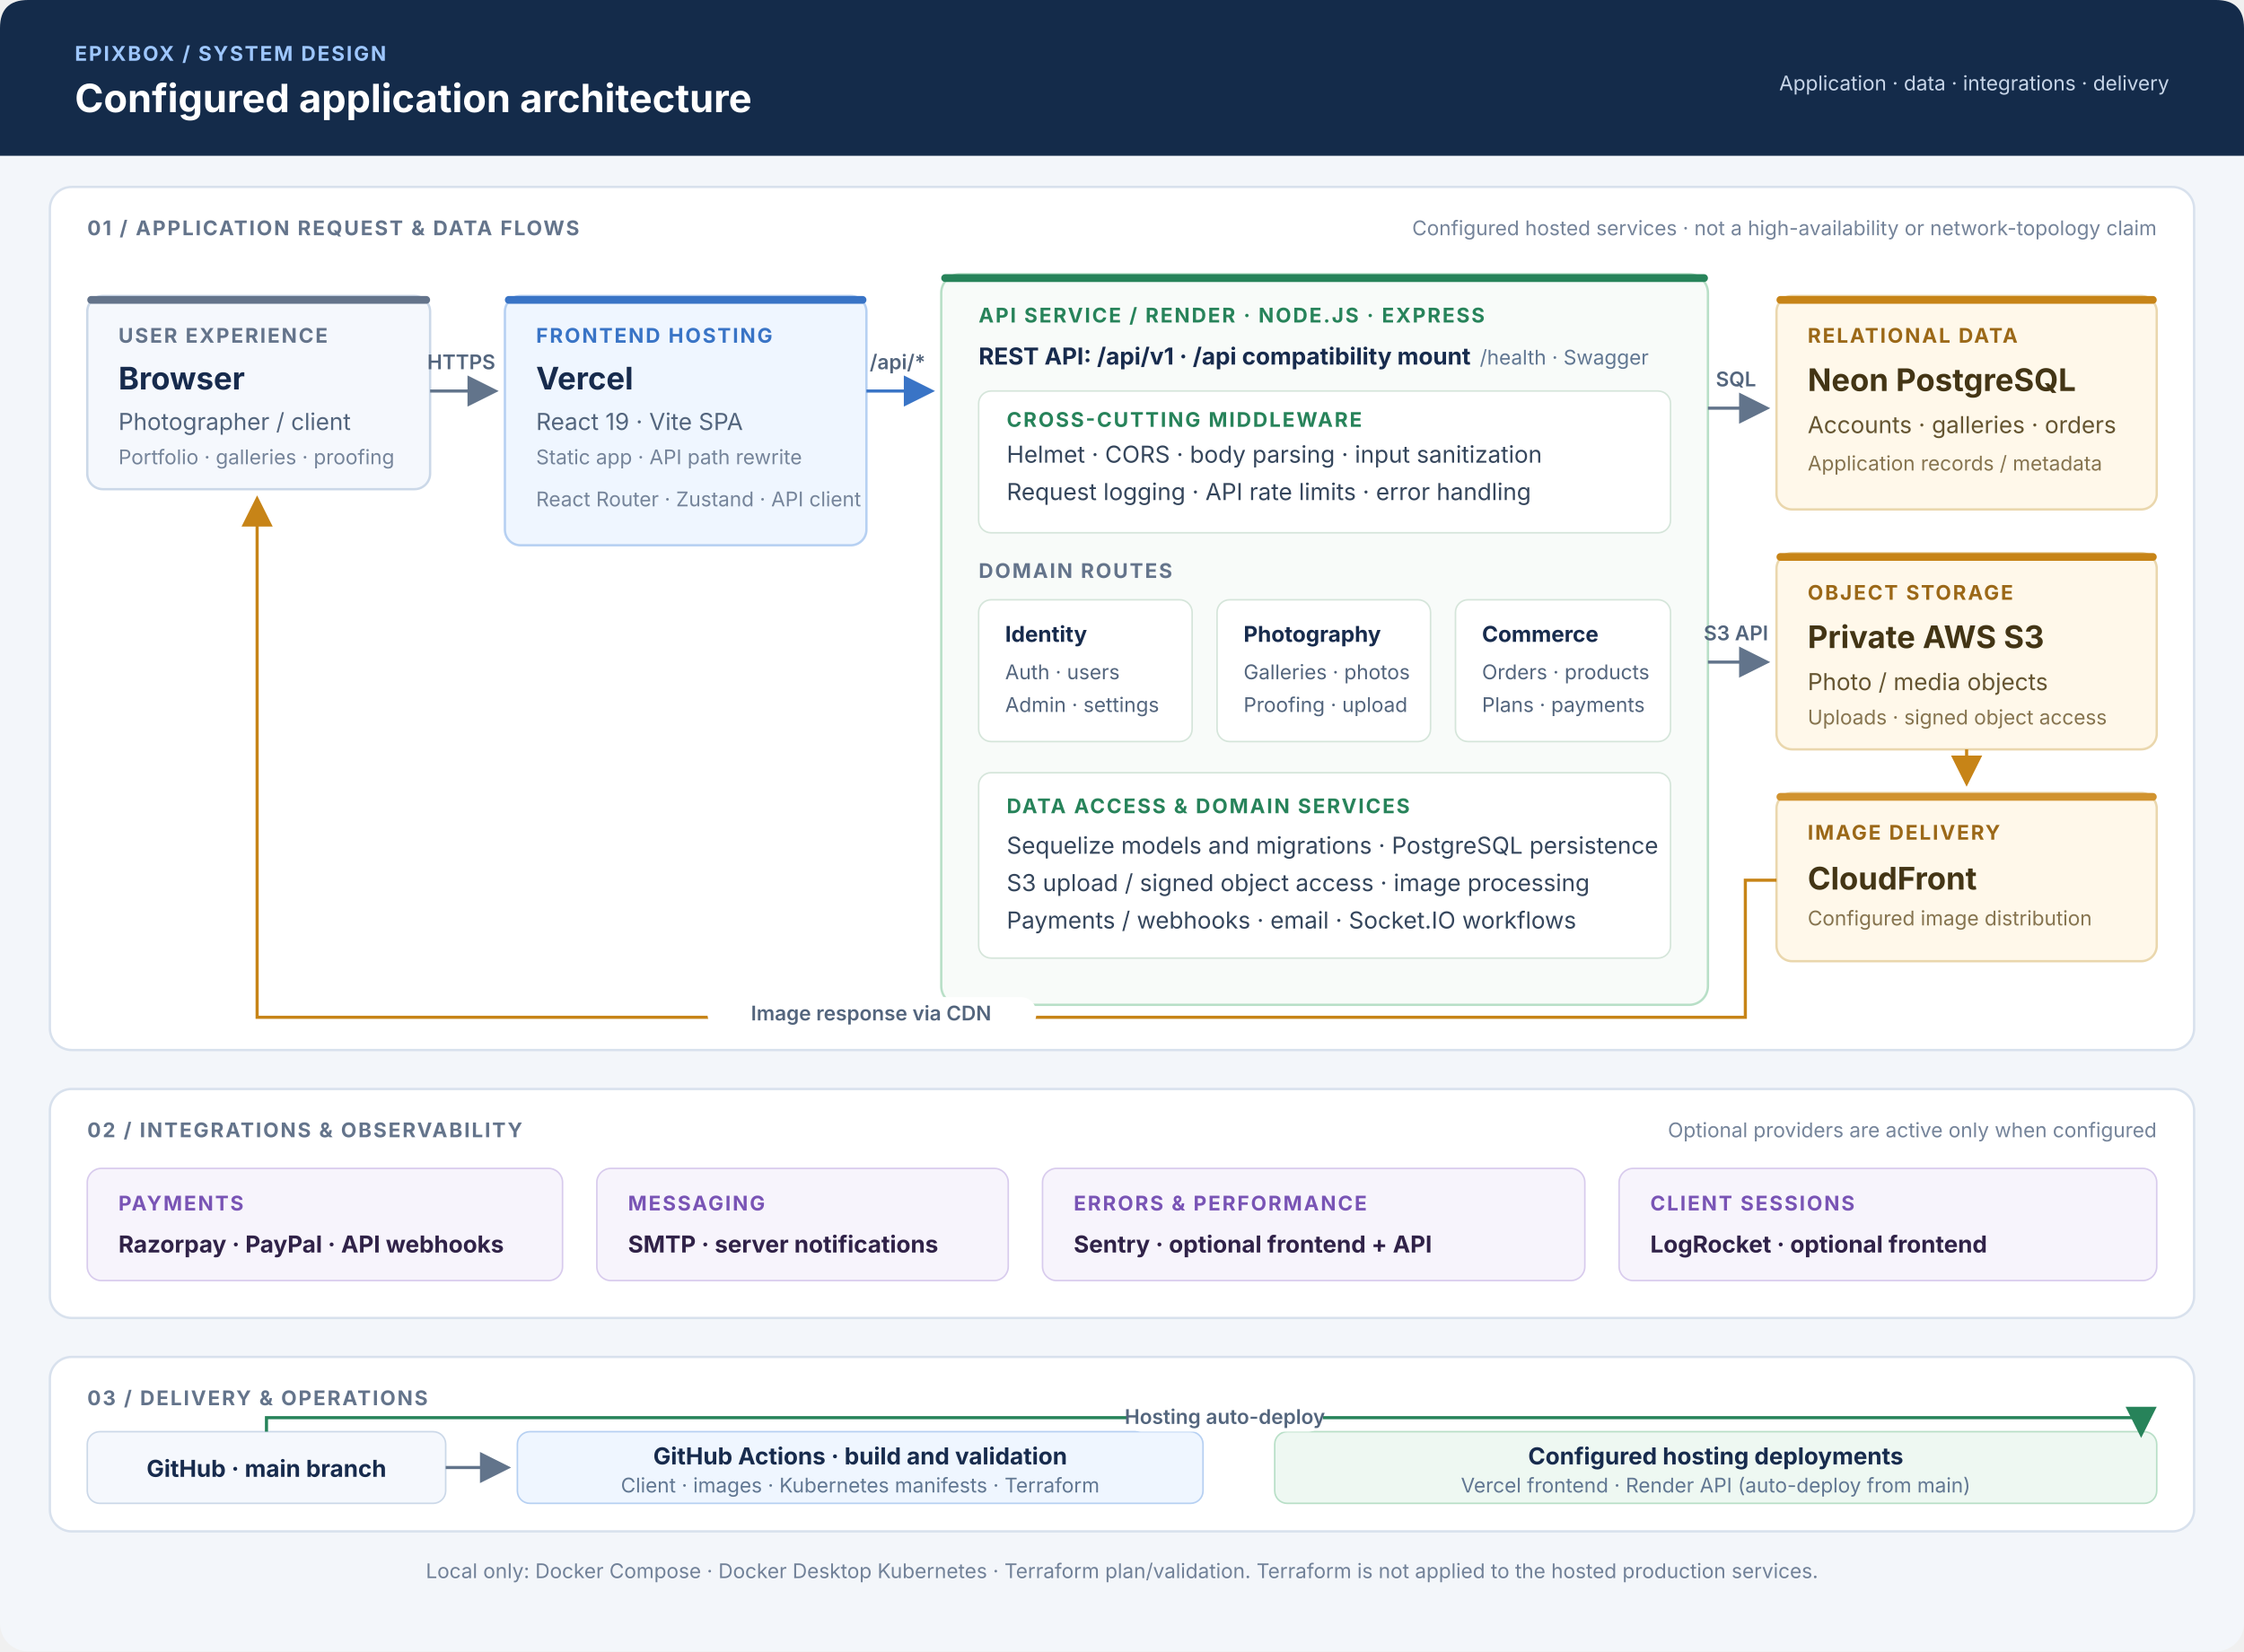
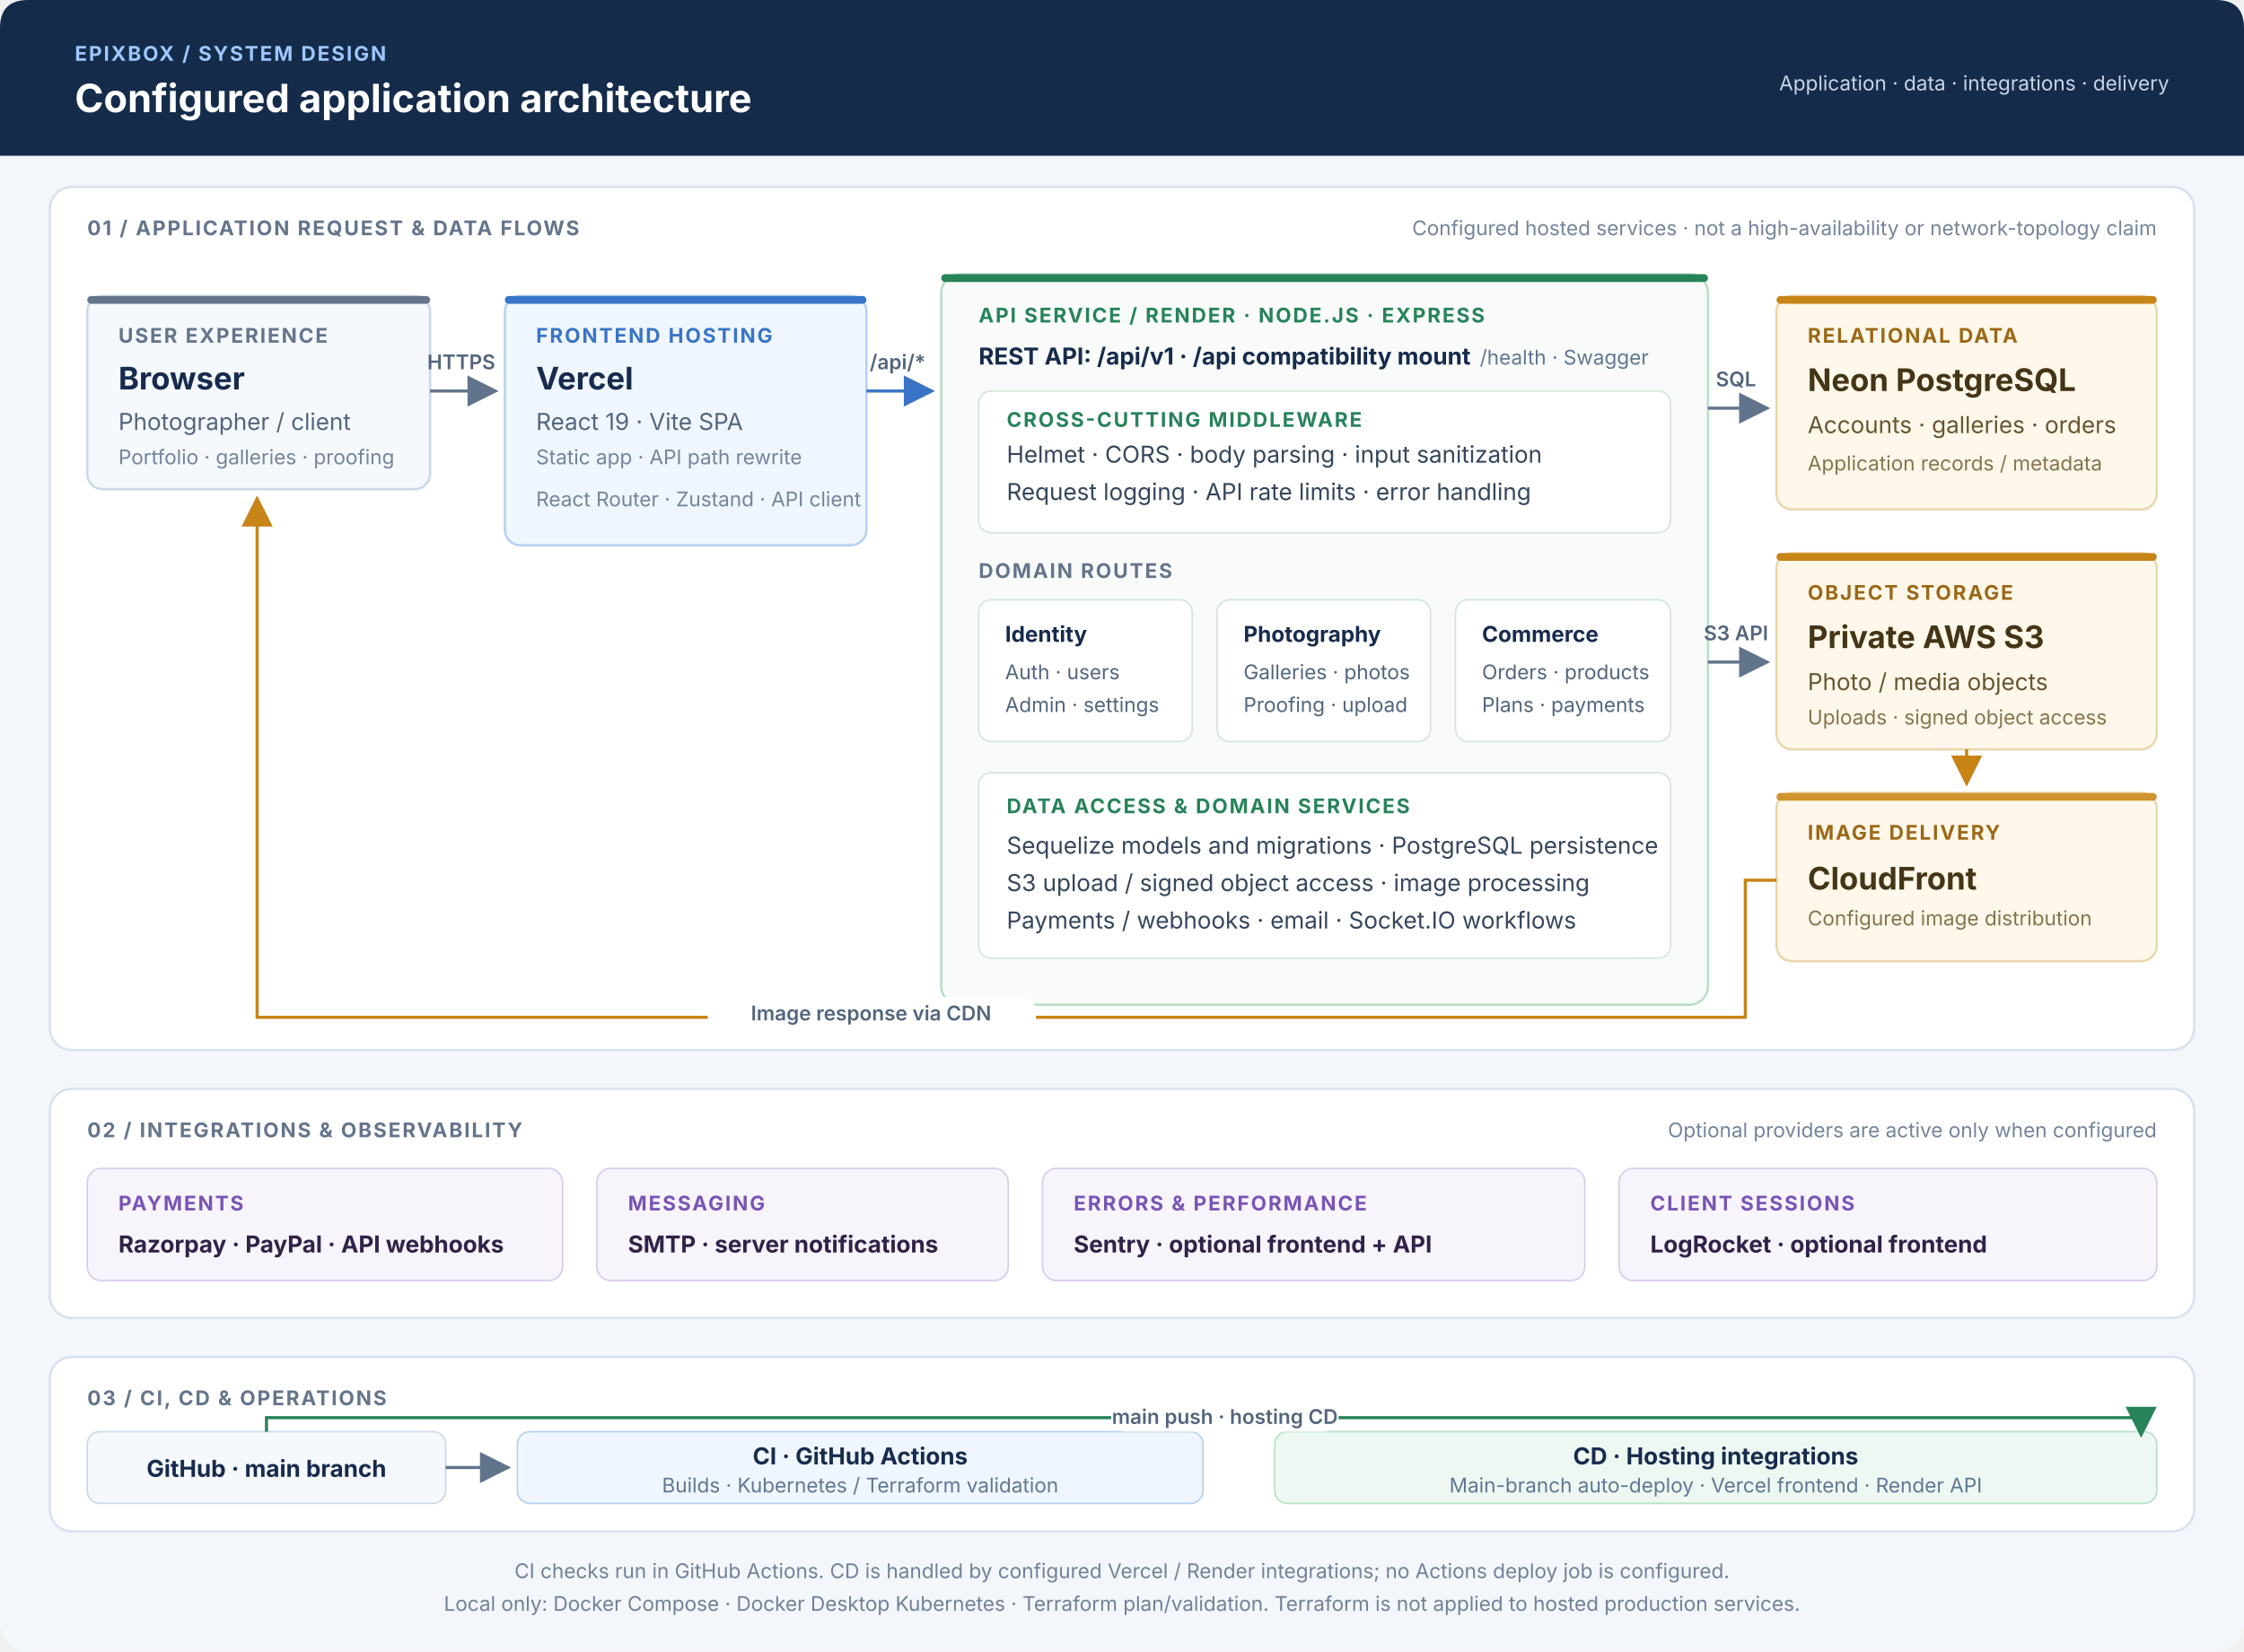
<svg xmlns="http://www.w3.org/2000/svg" width="1440" height="1060" viewBox="0 0 1440 1060" role="img" aria-labelledby="title description">
  <defs>
    <marker id="arrow" markerWidth="10" markerHeight="10" refX="8" refY="5" orient="auto">
      <path d="M0 0L10 5L0 10Z" fill="#62748b" />
    </marker>
    <marker id="blue-arrow" markerWidth="10" markerHeight="10" refX="8" refY="5" orient="auto">
      <path d="M0 0L10 5L0 10Z" fill="#3974c6" />
    </marker>
    <marker id="green-arrow" markerWidth="10" markerHeight="10" refX="8" refY="5" orient="auto">
      <path d="M0 0L10 5L0 10Z" fill="#27835a" />
    </marker>
    <marker id="amber-arrow" markerWidth="10" markerHeight="10" refX="8" refY="5" orient="auto">
      <path d="M0 0L10 5L0 10Z" fill="#c78417" />
    </marker>
    <style>
      text { font-family: Inter, ui-sans-serif, system-ui, -apple-system, "Segoe UI", sans-serif; }
      .eyebrow { font-size: 13px; font-weight: 700; letter-spacing: 1.1px; }
      .heading { font-size: 20px; font-weight: 700; }
      .body { font-size: 15px; }
      .small { font-size: 13px; }
      .edge { font-size: 13px; font-weight: 600; fill: #53657d; }
    </style>
  </defs>
  <rect width="1440" height="1060" rx="18" fill="#f3f6fa" />
  <path d="M0 18Q0 0 18 0H1422Q1440 0 1440 18V100H0Z" fill="#142b4a" />
  <text x="48" y="39" fill="#9ec7ff" class="eyebrow">EPIXBOX  /  SYSTEM DESIGN</text>
  <text x="48" y="72" fill="#ffffff" font-size="25" font-weight="700">Configured application architecture</text>
  <text x="1392" y="58" text-anchor="end" fill="#c7d5e8" font-size="13">Application · data · integrations · delivery</text>
  <rect x="32" y="120" width="1376" height="554" rx="14" fill="#ffffff" stroke="#d8e1ed" stroke-width="1.5" />
  <text x="56" y="151" class="eyebrow" fill="#64748b">01  /  APPLICATION REQUEST &amp; DATA FLOWS</text>
  <text x="1384" y="151" text-anchor="end" class="small" fill="#75849a">Configured hosted services · not a high-availability or network-topology claim</text>
  <rect x="56" y="190" width="220" height="124" rx="10" fill="#f5f8fd" stroke="#cbd8e8" stroke-width="1.5" />
  <rect x="56" y="190" width="220" height="5" rx="2.5" fill="#64748b" />
  <text x="76" y="220" class="eyebrow" fill="#64748b">USER EXPERIENCE</text>
  <text x="76" y="250" class="heading" fill="#172b4d">Browser</text>
  <text x="76" y="276" class="body" fill="#53657d">Photographer / client</text>
  <text x="76" y="298" class="small" fill="#75849a">Portfolio · galleries · proofing</text>
  <rect x="324" y="190" width="232" height="160" rx="10" fill="#eff6ff" stroke="#b6d0f2" stroke-width="1.5" />
  <rect x="324" y="190" width="232" height="5" rx="2.5" fill="#3974c6" />
  <text x="344" y="220" class="eyebrow" fill="#3974c6">FRONTEND HOSTING</text>
  <text x="344" y="250" class="heading" fill="#172b4d">Vercel</text>
  <text x="344" y="276" class="body" fill="#53657d">React 19 · Vite SPA</text>
  <text x="344" y="298" class="small" fill="#75849a">Static app · API path rewrite</text>
  <text x="344" y="325" class="small" fill="#75849a">React Router · Zustand · API client</text>
  <rect x="604" y="176" width="492" height="469" rx="12" fill="#f8fbf9" stroke="#b8dfc7" stroke-width="1.5" />
  <rect x="604" y="176" width="492" height="5" rx="2.5" fill="#27835a" />
  <text x="628" y="207" class="eyebrow" fill="#27835a">API SERVICE  /  RENDER · NODE.JS · EXPRESS</text>
  <text x="628" y="234" class="body" font-weight="700" fill="#172b4d">REST API: /api/v1  ·  /api compatibility mount</text>
  <text x="1058" y="234" text-anchor="end" class="small" fill="#617792">/health · Swagger</text>
  <rect x="628" y="251" width="444" height="91" rx="8" fill="#ffffff" stroke="#d5e5da" />
  <text x="646" y="274" class="eyebrow" fill="#27835a">CROSS-CUTTING MIDDLEWARE</text>
  <text x="646" y="297" class="body" fill="#35465c">Helmet · CORS · body parsing · input sanitization</text>
  <text x="646" y="321" class="body" fill="#35465c">Request logging · API rate limits · error handling</text>
  <text x="628" y="371" class="eyebrow" fill="#64748b">DOMAIN ROUTES</text>
  <rect x="628" y="385" width="137" height="91" rx="8" fill="#ffffff" stroke="#d5e5da" />
  <text x="645" y="412" font-size="14" font-weight="700" fill="#172b4d">Identity</text>
  <text x="645" y="436" class="small" fill="#53657d">Auth · users</text>
  <text x="645" y="457" class="small" fill="#53657d">Admin · settings</text>
  <rect x="781" y="385" width="137" height="91" rx="8" fill="#ffffff" stroke="#d5e5da" />
  <text x="798" y="412" font-size="14" font-weight="700" fill="#172b4d">Photography</text>
  <text x="798" y="436" class="small" fill="#53657d">Galleries · photos</text>
  <text x="798" y="457" class="small" fill="#53657d">Proofing · upload</text>
  <rect x="934" y="385" width="138" height="91" rx="8" fill="#ffffff" stroke="#d5e5da" />
  <text x="951" y="412" font-size="14" font-weight="700" fill="#172b4d">Commerce</text>
  <text x="951" y="436" class="small" fill="#53657d">Orders · products</text>
  <text x="951" y="457" class="small" fill="#53657d">Plans · payments</text>
  <rect x="628" y="496" width="444" height="119" rx="8" fill="#ffffff" stroke="#d5e5da" />
  <text x="646" y="522" class="eyebrow" fill="#27835a">DATA ACCESS &amp; DOMAIN SERVICES</text>
  <text x="646" y="548" class="body" fill="#35465c">Sequelize models and migrations · PostgreSQL persistence</text>
  <text x="646" y="572" class="body" fill="#35465c">S3 upload / signed object access · image processing</text>
  <text x="646" y="596" class="body" fill="#35465c">Payments / webhooks · email · Socket.IO workflows</text>
  <rect x="1140" y="190" width="244" height="137" rx="10" fill="#fff8ea" stroke="#ead7ad" stroke-width="1.5" />
  <rect x="1140" y="190" width="244" height="5" rx="2.5" fill="#c78417" />
  <text x="1160" y="220" class="eyebrow" fill="#9b6817">RELATIONAL DATA</text>
  <text x="1160" y="251" class="heading" fill="#433515">Neon PostgreSQL</text>
  <text x="1160" y="278" class="body" fill="#655531">Accounts · galleries · orders</text>
  <text x="1160" y="302" class="small" fill="#86744f">Application records / metadata</text>
  <rect x="1140" y="355" width="244" height="126" rx="10" fill="#fff8ea" stroke="#ead7ad" stroke-width="1.5" />
  <rect x="1140" y="355" width="244" height="5" rx="2.5" fill="#c78417" />
  <text x="1160" y="385" class="eyebrow" fill="#9b6817">OBJECT STORAGE</text>
  <text x="1160" y="416" class="heading" fill="#433515">Private AWS S3</text>
  <text x="1160" y="443" class="body" fill="#655531">Photo / media objects</text>
  <text x="1160" y="465" class="small" fill="#86744f">Uploads · signed object access</text>
  <rect x="1140" y="509" width="244" height="108" rx="10" fill="#fff8ea" stroke="#ead7ad" stroke-width="1.5" />
  <rect x="1140" y="509" width="244" height="5" rx="2.5" fill="#d1932f" />
  <text x="1160" y="539" class="eyebrow" fill="#9b6817">IMAGE DELIVERY</text>
  <text x="1160" y="571" class="heading" fill="#433515">CloudFront</text>
  <text x="1160" y="594" class="small" fill="#86744f">Configured image distribution</text>
  <path d="M276 251H316" fill="none" stroke="#62748b" stroke-width="2" marker-end="url(#arrow)" />
  <text x="296" y="237" text-anchor="middle" class="edge">HTTPS</text>
  <path d="M556 251H596" fill="none" stroke="#3974c6" stroke-width="2" marker-end="url(#blue-arrow)" />
  <text x="576" y="237" text-anchor="middle" class="edge">/api/*</text>
  <path d="M1096 262H1132" fill="none" stroke="#62748b" stroke-width="2" marker-end="url(#arrow)" />
  <text x="1114" y="248" text-anchor="middle" class="edge">SQL</text>
  <path d="M1096 425H1132" fill="none" stroke="#62748b" stroke-width="2" marker-end="url(#arrow)" />
  <text x="1114" y="411" text-anchor="middle" class="edge">S3 API</text>
  <path d="M1262 481V501" fill="none" stroke="#c78417" stroke-width="2" marker-end="url(#amber-arrow)" />
  <path d="M1140 565H1120V653H165V322" fill="none" stroke="#c78417" stroke-width="2" marker-end="url(#amber-arrow)" />
  <rect x="454" y="640" width="211" height="21" rx="10" fill="#ffffff" />
  <text x="559" y="655" text-anchor="middle" class="edge">Image response via CDN</text>
  <rect x="32" y="699" width="1376" height="147" rx="14" fill="#ffffff" stroke="#d8e1ed" stroke-width="1.5" />
  <text x="56" y="730" class="eyebrow" fill="#64748b">02  /  INTEGRATIONS &amp; OBSERVABILITY</text>
  <text x="1384" y="730" text-anchor="end" class="small" fill="#75849a">Optional providers are active only when configured</text>
  <rect x="56" y="750" width="305" height="72" rx="9" fill="#f7f4fc" stroke="#d8cbed" />
  <text x="76" y="777" class="eyebrow" fill="#7954b5">PAYMENTS</text>
  <text x="76" y="804" class="body" font-weight="700" fill="#302248">Razorpay · PayPal · API webhooks</text>
  <rect x="383" y="750" width="264" height="72" rx="9" fill="#f7f4fc" stroke="#d8cbed" />
  <text x="403" y="777" class="eyebrow" fill="#7954b5">MESSAGING</text>
  <text x="403" y="804" class="body" font-weight="700" fill="#302248">SMTP · server notifications</text>
  <rect x="669" y="750" width="348" height="72" rx="9" fill="#f7f4fc" stroke="#d8cbed" />
  <text x="689" y="777" class="eyebrow" fill="#7954b5">ERRORS &amp; PERFORMANCE</text>
  <text x="689" y="804" class="body" font-weight="700" fill="#302248">Sentry · optional frontend + API</text>
  <rect x="1039" y="750" width="345" height="72" rx="9" fill="#f7f4fc" stroke="#d8cbed" />
  <text x="1059" y="777" class="eyebrow" fill="#7954b5">CLIENT SESSIONS</text>
  <text x="1059" y="804" class="body" font-weight="700" fill="#302248">LogRocket · optional frontend</text>
  <rect x="32" y="871" width="1376" height="112" rx="14" fill="#ffffff" stroke="#d8e1ed" stroke-width="1.5" />
-   <text x="56" y="902" class="eyebrow" fill="#64748b">03  /  DELIVERY &amp; OPERATIONS</text>
+   <text x="56" y="902" class="eyebrow" fill="#64748b">03  /  CI, CD &amp; OPERATIONS</text>
  <rect x="56" y="919" width="230" height="46" rx="8" fill="#f5f8fd" stroke="#cbd8e8" />
  <text x="171" y="948" text-anchor="middle" class="body" font-weight="700" fill="#172b4d">GitHub · main branch</text>
  <rect x="332" y="919" width="440" height="46" rx="8" fill="#eff6ff" stroke="#b6d0f2" />
-   <text x="552" y="940" text-anchor="middle" class="body" font-weight="700" fill="#172b4d">GitHub Actions · build and validation</text>
-   <text x="552" y="958" text-anchor="middle" class="small" fill="#617792">Client · images · Kubernetes manifests · Terraform</text>
+   <text x="552" y="940" text-anchor="middle" class="body" font-weight="700" fill="#172b4d">CI · GitHub Actions</text>
+   <text x="552" y="958" text-anchor="middle" class="small" fill="#617792">Builds · Kubernetes / Terraform validation</text>
  <rect x="818" y="919" width="566" height="46" rx="8" fill="#eef8f2" stroke="#b8dfc7" />
-   <text x="1101" y="940" text-anchor="middle" class="body" font-weight="700" fill="#172b4d">Configured hosting deployments</text>
-   <text x="1101" y="958" text-anchor="middle" class="small" fill="#617792">Vercel frontend · Render API (auto-deploy from main)</text>
+   <text x="1101" y="940" text-anchor="middle" class="body" font-weight="700" fill="#172b4d">CD · Hosting integrations</text>
+   <text x="1101" y="958" text-anchor="middle" class="small" fill="#617792">Main-branch auto-deploy · Vercel frontend · Render API</text>
  <path d="M286 942H324" fill="none" stroke="#62748b" stroke-width="2" marker-end="url(#arrow)" />
  <path d="M171 919V910H1374V919" fill="none" stroke="#27835a" stroke-width="2" marker-end="url(#green-arrow)" />
-   <rect x="723" y="900" width="126" height="19" rx="9.5" fill="#ffffff" />
-   <text x="786" y="914" text-anchor="middle" class="edge">Hosting auto-deploy</text>
-   <text x="720" y="1013" text-anchor="middle" class="small" fill="#718198">Local only: Docker Compose · Docker Desktop Kubernetes · Terraform plan/validation. Terraform is not applied to the hosted production services.</text>
+   <rect x="713" y="900" width="146" height="19" rx="9.5" fill="#ffffff" />
+   <text x="786" y="914" text-anchor="middle" class="edge">main push · hosting CD</text>
+   <text x="720" y="1013" text-anchor="middle" class="small" fill="#718198">CI checks run in GitHub Actions. CD is handled by configured Vercel / Render integrations; no Actions deploy job is configured.</text>
+   <text x="720" y="1034" text-anchor="middle" class="small" fill="#718198">Local only: Docker Compose · Docker Desktop Kubernetes · Terraform plan/validation. Terraform is not applied to hosted production services.</text>
</svg>
